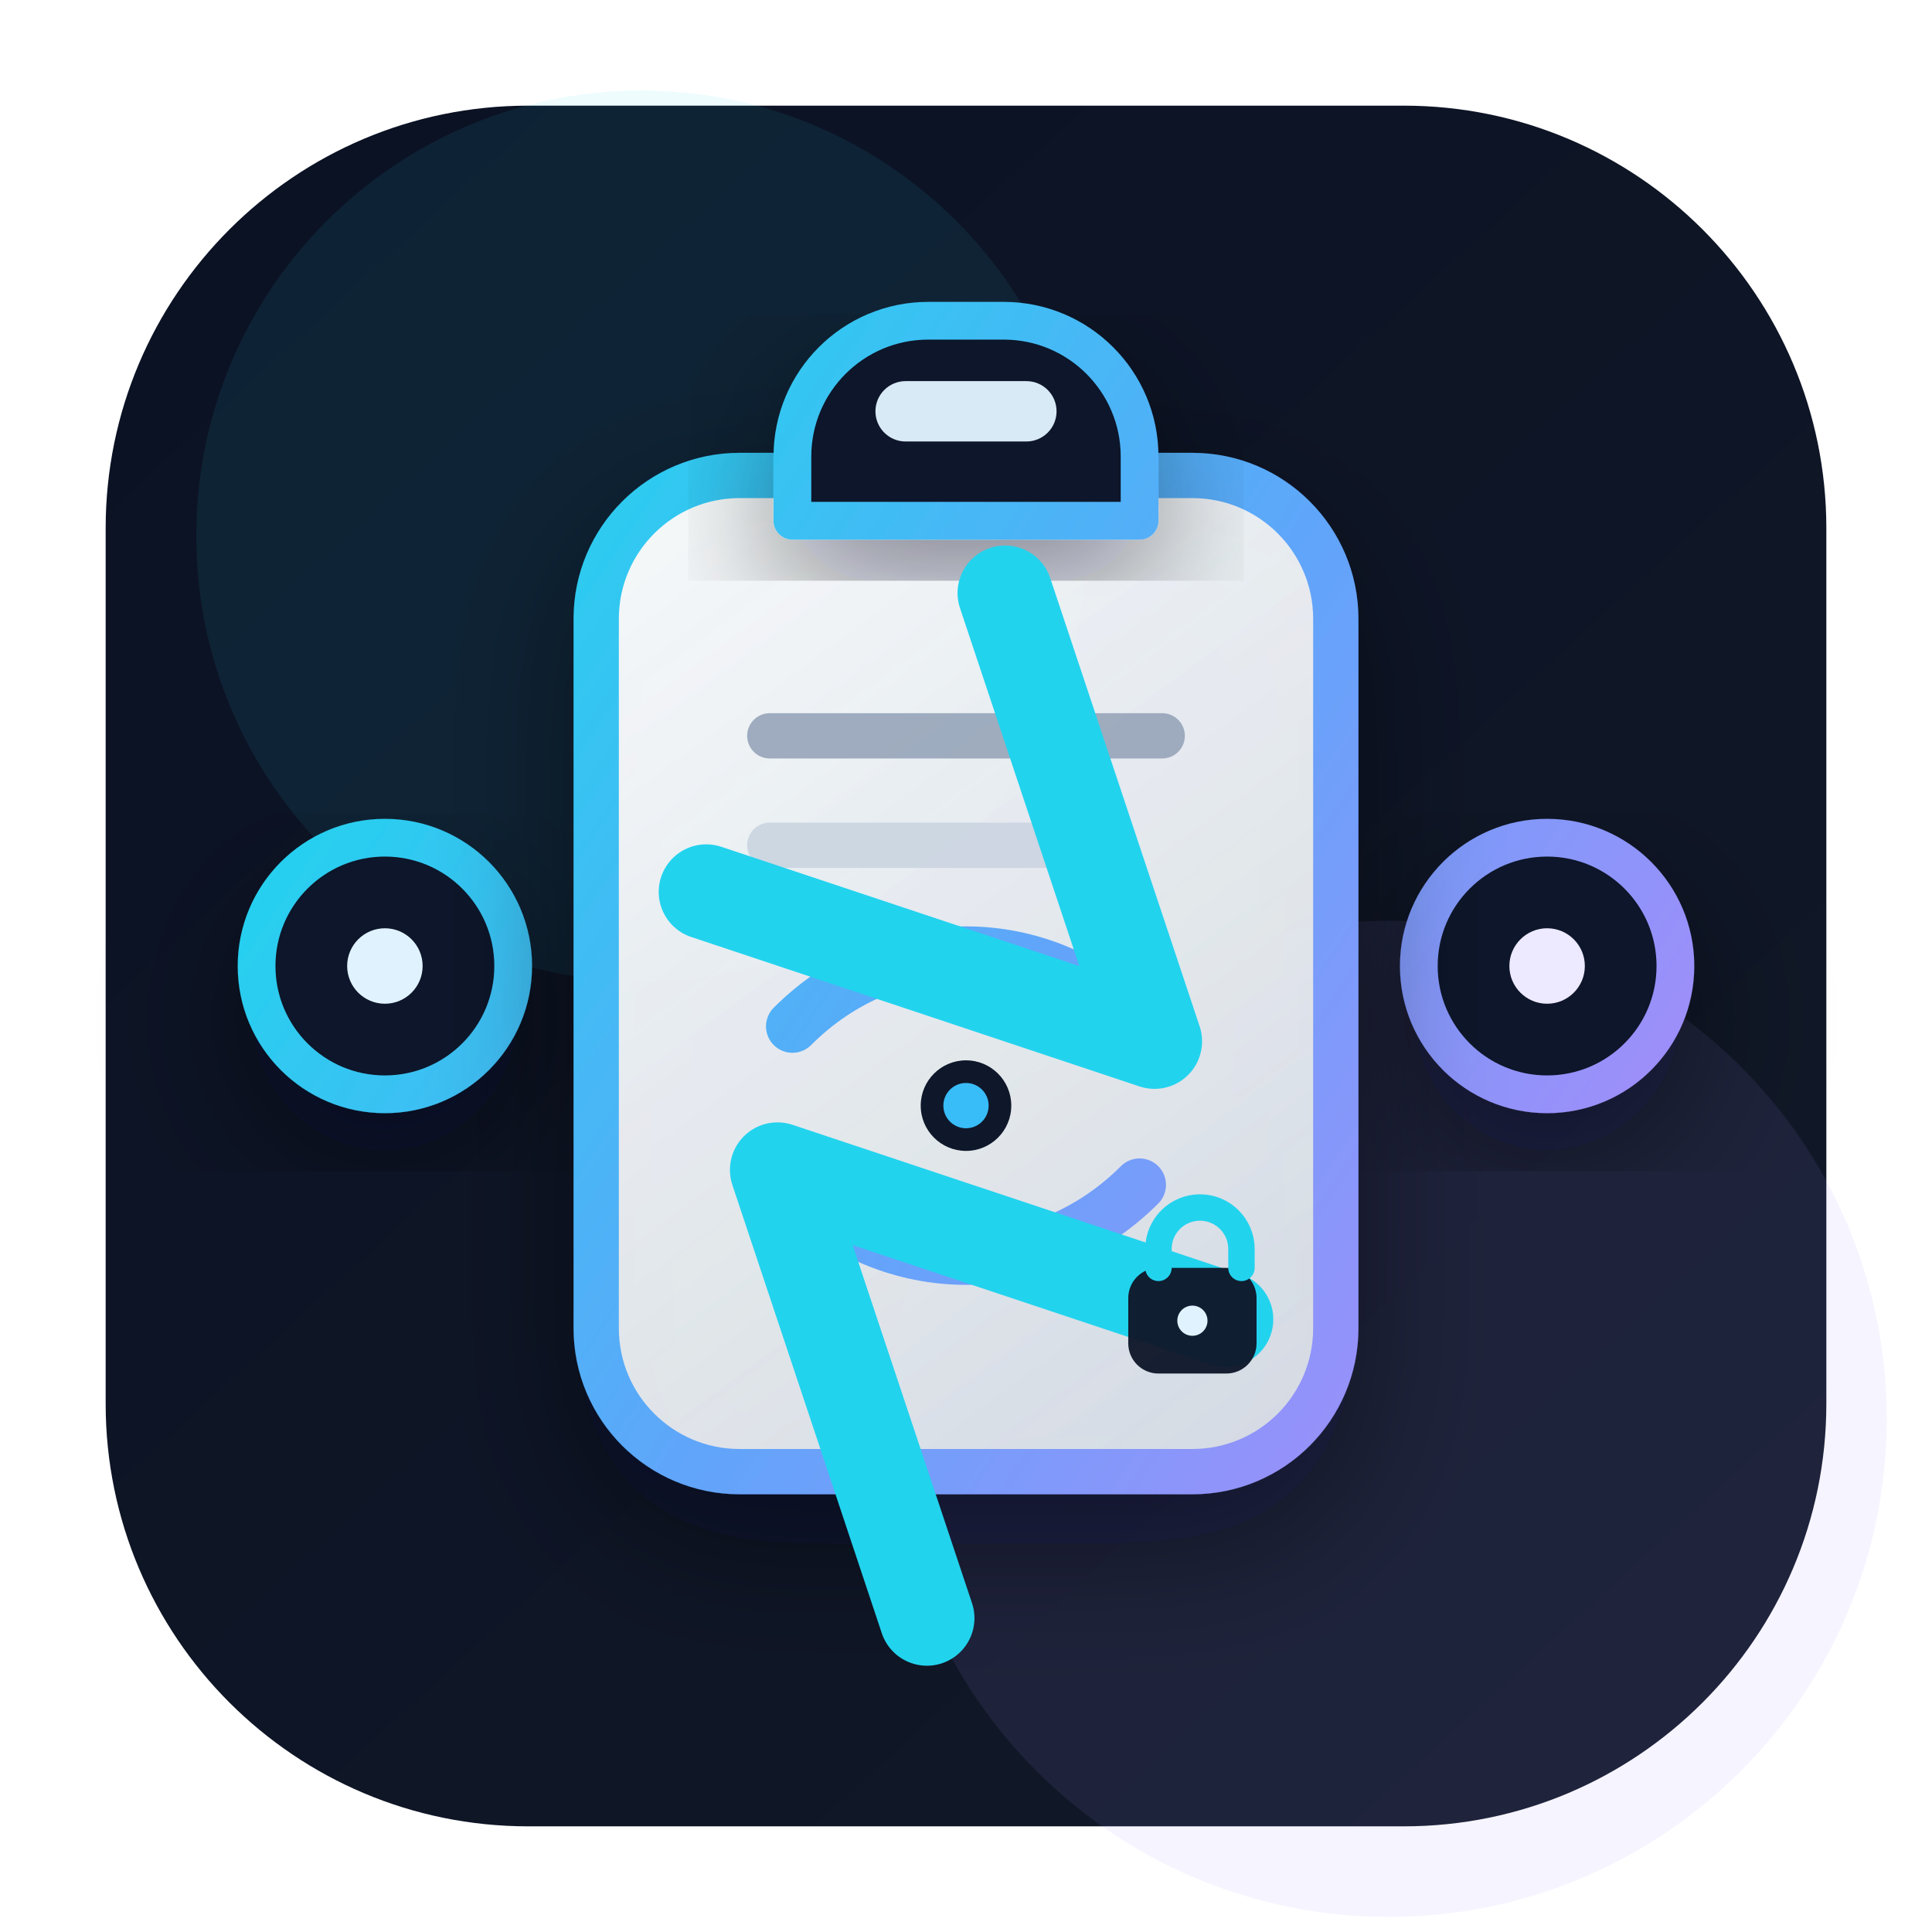
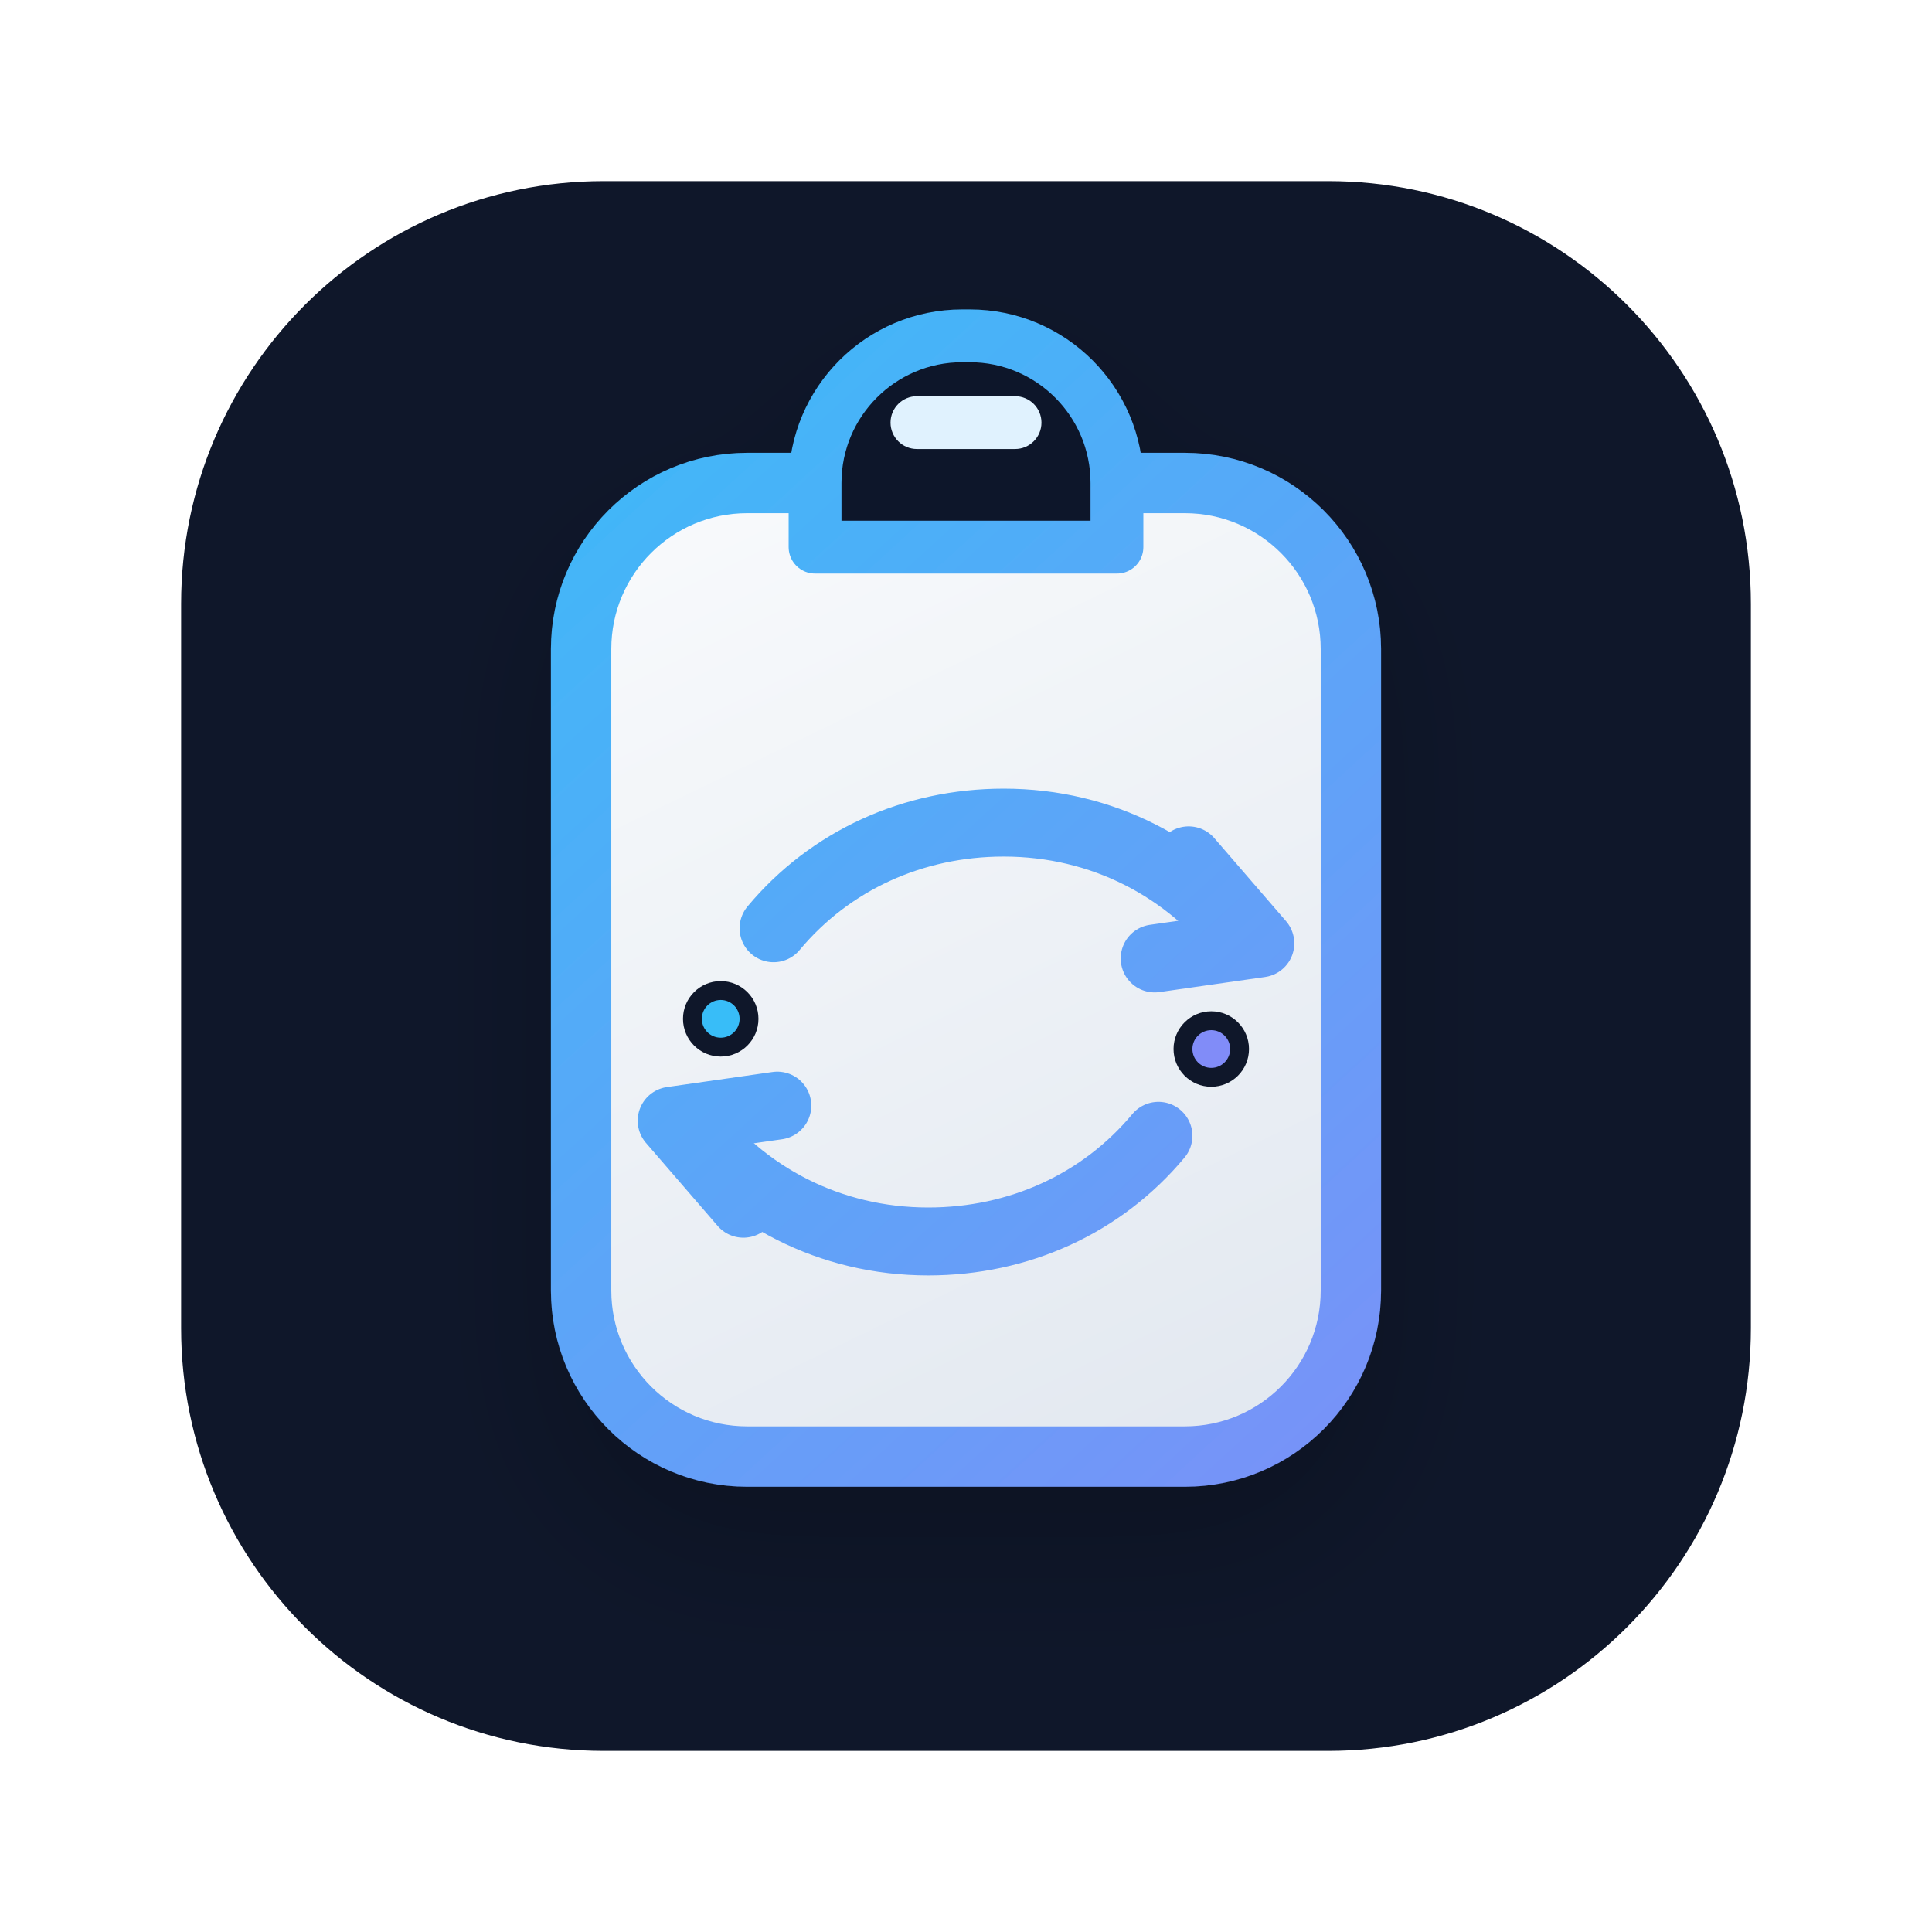
<svg xmlns="http://www.w3.org/2000/svg" width="512" height="512" viewBox="0 0 512 512" fill="none">
  <defs>
-     <linearGradient id="bg" x1="58" y1="44" x2="446" y2="468" gradientUnits="userSpaceOnUse">
-       <stop stop-color="#0B1224" />
-       <stop offset="1" stop-color="#111827" />
+     <linearGradient id="g" x1="112" y1="94" x2="405" y2="414" gradientUnits="userSpaceOnUse">
+       <stop stop-color="#38BDF8" />
+       <stop offset="1" stop-color="#818CF8" />
    </linearGradient>
-     <linearGradient id="accent" x1="106" y1="156" x2="414" y2="364" gradientUnits="userSpaceOnUse">
-       <stop stop-color="#22D3EE" />
-       <stop offset="0.52" stop-color="#60A5FA" />
-       <stop offset="1" stop-color="#A78BFA" />
+     <linearGradient id="paper" x1="194" y1="122" x2="324" y2="390" gradientUnits="userSpaceOnUse">
+       <stop stop-color="#F8FAFC" />
+       <stop offset="1" stop-color="#E2E8F0" />
    </linearGradient>
-     <linearGradient id="paper" x1="176" y1="145" x2="342" y2="370" gradientUnits="userSpaceOnUse">
-       <stop stop-color="#F8FAFC" stop-opacity="0.98" />
-       <stop offset="1" stop-color="#E2E8F0" stop-opacity="0.92" />
-     </linearGradient>
-     <filter id="glow" x="-40%" y="-40%" width="180%" height="180%">
-       <feGaussianBlur stdDeviation="12" result="blur" />
-       <feColorMatrix in="blur" type="matrix" values="0 0 0 0 0.20                 0 0 0 0 0.66                 0 0 0 0 1                 0 0 0 0.55 0" />
-       <feBlend in="SourceGraphic" mode="screen" />
+     <filter id="shadow" x="-30%" y="-30%" width="160%" height="160%">
+       <feDropShadow dx="0" dy="18" stdDeviation="18" flood-color="#020617" flood-opacity="0.18" />
    </filter>
-     <filter id="softShadow" x="-30%" y="-30%" width="160%" height="160%">
-       <feDropShadow dx="0" dy="14" stdDeviation="18" flood-color="#020617" flood-opacity="0.44" />
-     </filter>
-     <marker id="arrowHead" markerWidth="10" markerHeight="10" refX="8.6" refY="5" orient="auto" markerUnits="strokeWidth">
-       <path d="M1 1L9 5L1 9" stroke="url(#accent)" stroke-width="1.8" stroke-linecap="round" stroke-linejoin="round" />
-     </marker>
  </defs>
-   <rect x="28" y="28" width="456" height="456" rx="112" fill="url(#bg)" />
-   <circle cx="170" cy="142" r="118" fill="#22D3EE" opacity="0.08" />
-   <circle cx="368" cy="376" r="132" fill="#A78BFA" opacity="0.10" />
-   <g opacity="0.96" filter="url(#glow)">
-     <path d="M122 256C138 256 144 256 158 256" stroke="url(#accent)" stroke-width="16" stroke-linecap="round" />
-     <path d="M354 256C368 256 374 256 390 256" stroke="url(#accent)" stroke-width="16" stroke-linecap="round" />
+   <rect x="48" y="48" width="416" height="416" rx="112" fill="#0F172A" />
+   <g filter="url(#shadow)">
+     <rect x="154" y="128" width="204" height="258" rx="44" fill="url(#paper)" />
+     <rect x="154" y="128" width="204" height="258" rx="44" stroke="url(#g)" stroke-width="16" />
+     <path d="M216 128C216 106.461 233.461 89 255 89H257C278.539 89 296 106.461 296 128V145H216V128Z" fill="#0F172A" stroke="url(#g)" stroke-width="14" stroke-linejoin="round" />
+     <rect x="236" y="105" width="40" height="14" rx="7" fill="#E0F2FE" />
  </g>
-   <g filter="url(#softShadow)">
-     <circle cx="102" cy="256" r="34" fill="#0F172A" stroke="url(#accent)" stroke-width="10" />
-     <circle cx="410" cy="256" r="34" fill="#0F172A" stroke="url(#accent)" stroke-width="10" />
-     <circle cx="102" cy="256" r="10" fill="#E0F2FE" />
-     <circle cx="410" cy="256" r="10" fill="#EDE9FE" />
-   </g>
-   <g filter="url(#softShadow)">
-     <rect x="158" y="126" width="196" height="264" rx="38" fill="url(#paper)" />
-     <rect x="158" y="126" width="196" height="264" rx="38" stroke="url(#accent)" stroke-width="12" />
-   </g>
-   <g filter="url(#softShadow)">
-     <path d="M210 121C210 101.118 226.118 85 246 85H266C285.882 85 302 101.118 302 121V138H210V121Z" fill="#0F172A" stroke="url(#accent)" stroke-width="10" stroke-linejoin="round" />
-     <rect x="232" y="101" width="48" height="16" rx="8" fill="#E0F2FE" opacity="0.96" />
-   </g>
-   <path d="M204 195H308" stroke="#94A3B8" stroke-width="12" stroke-linecap="round" opacity="0.88" />
-   <path d="M204 224H280" stroke="#CBD5E1" stroke-width="12" stroke-linecap="round" opacity="0.92" />
-   <g stroke="url(#accent)" stroke-width="14" stroke-linecap="round" stroke-linejoin="round">
-     <path d="M210 272C236 246 276 246 302 272" marker-end="url(#arrowHead)" />
-     <path d="M302 314C276 340 236 340 210 314" marker-end="url(#arrowHead)" />
-   </g>
-   <circle cx="256" cy="293" r="12" fill="#0F172A" />
-   <circle cx="256" cy="293" r="6" fill="#38BDF8" />
-   <g transform="translate(299 326)">
-     <rect x="0" y="10" width="34" height="28" rx="8" fill="#0F172A" opacity="0.96" />
-     <path d="M8 10V5C8 -1.075 12.925 -6 19 -6C25.075 -6 30 -1.075 30 5V10" stroke="url(#accent)" stroke-width="7" stroke-linecap="round" />
-     <circle cx="17" cy="24" r="4" fill="#E0F2FE" />
-   </g>
+   <path d="M205 246C220 228 242 218 266 218C292 218 315 230 330 250" stroke="url(#g)" stroke-width="18" stroke-linecap="round" />
+   <path d="M315 228L334 250L306 254" stroke="url(#g)" stroke-width="18" stroke-linecap="round" stroke-linejoin="round" />
+   <path d="M307 301C292 319 270 329 246 329C220 329 197 317 182 297" stroke="url(#g)" stroke-width="18" stroke-linecap="round" />
+   <path d="M197 319L178 297L206 293" stroke="url(#g)" stroke-width="18" stroke-linecap="round" stroke-linejoin="round" />
+   <circle cx="191" cy="270" r="10" fill="#0F172A" />
+   <circle cx="321" cy="278" r="10" fill="#0F172A" />
+   <circle cx="191" cy="270" r="5" fill="#38BDF8" />
+   <circle cx="321" cy="278" r="5" fill="#818CF8" />
</svg>
